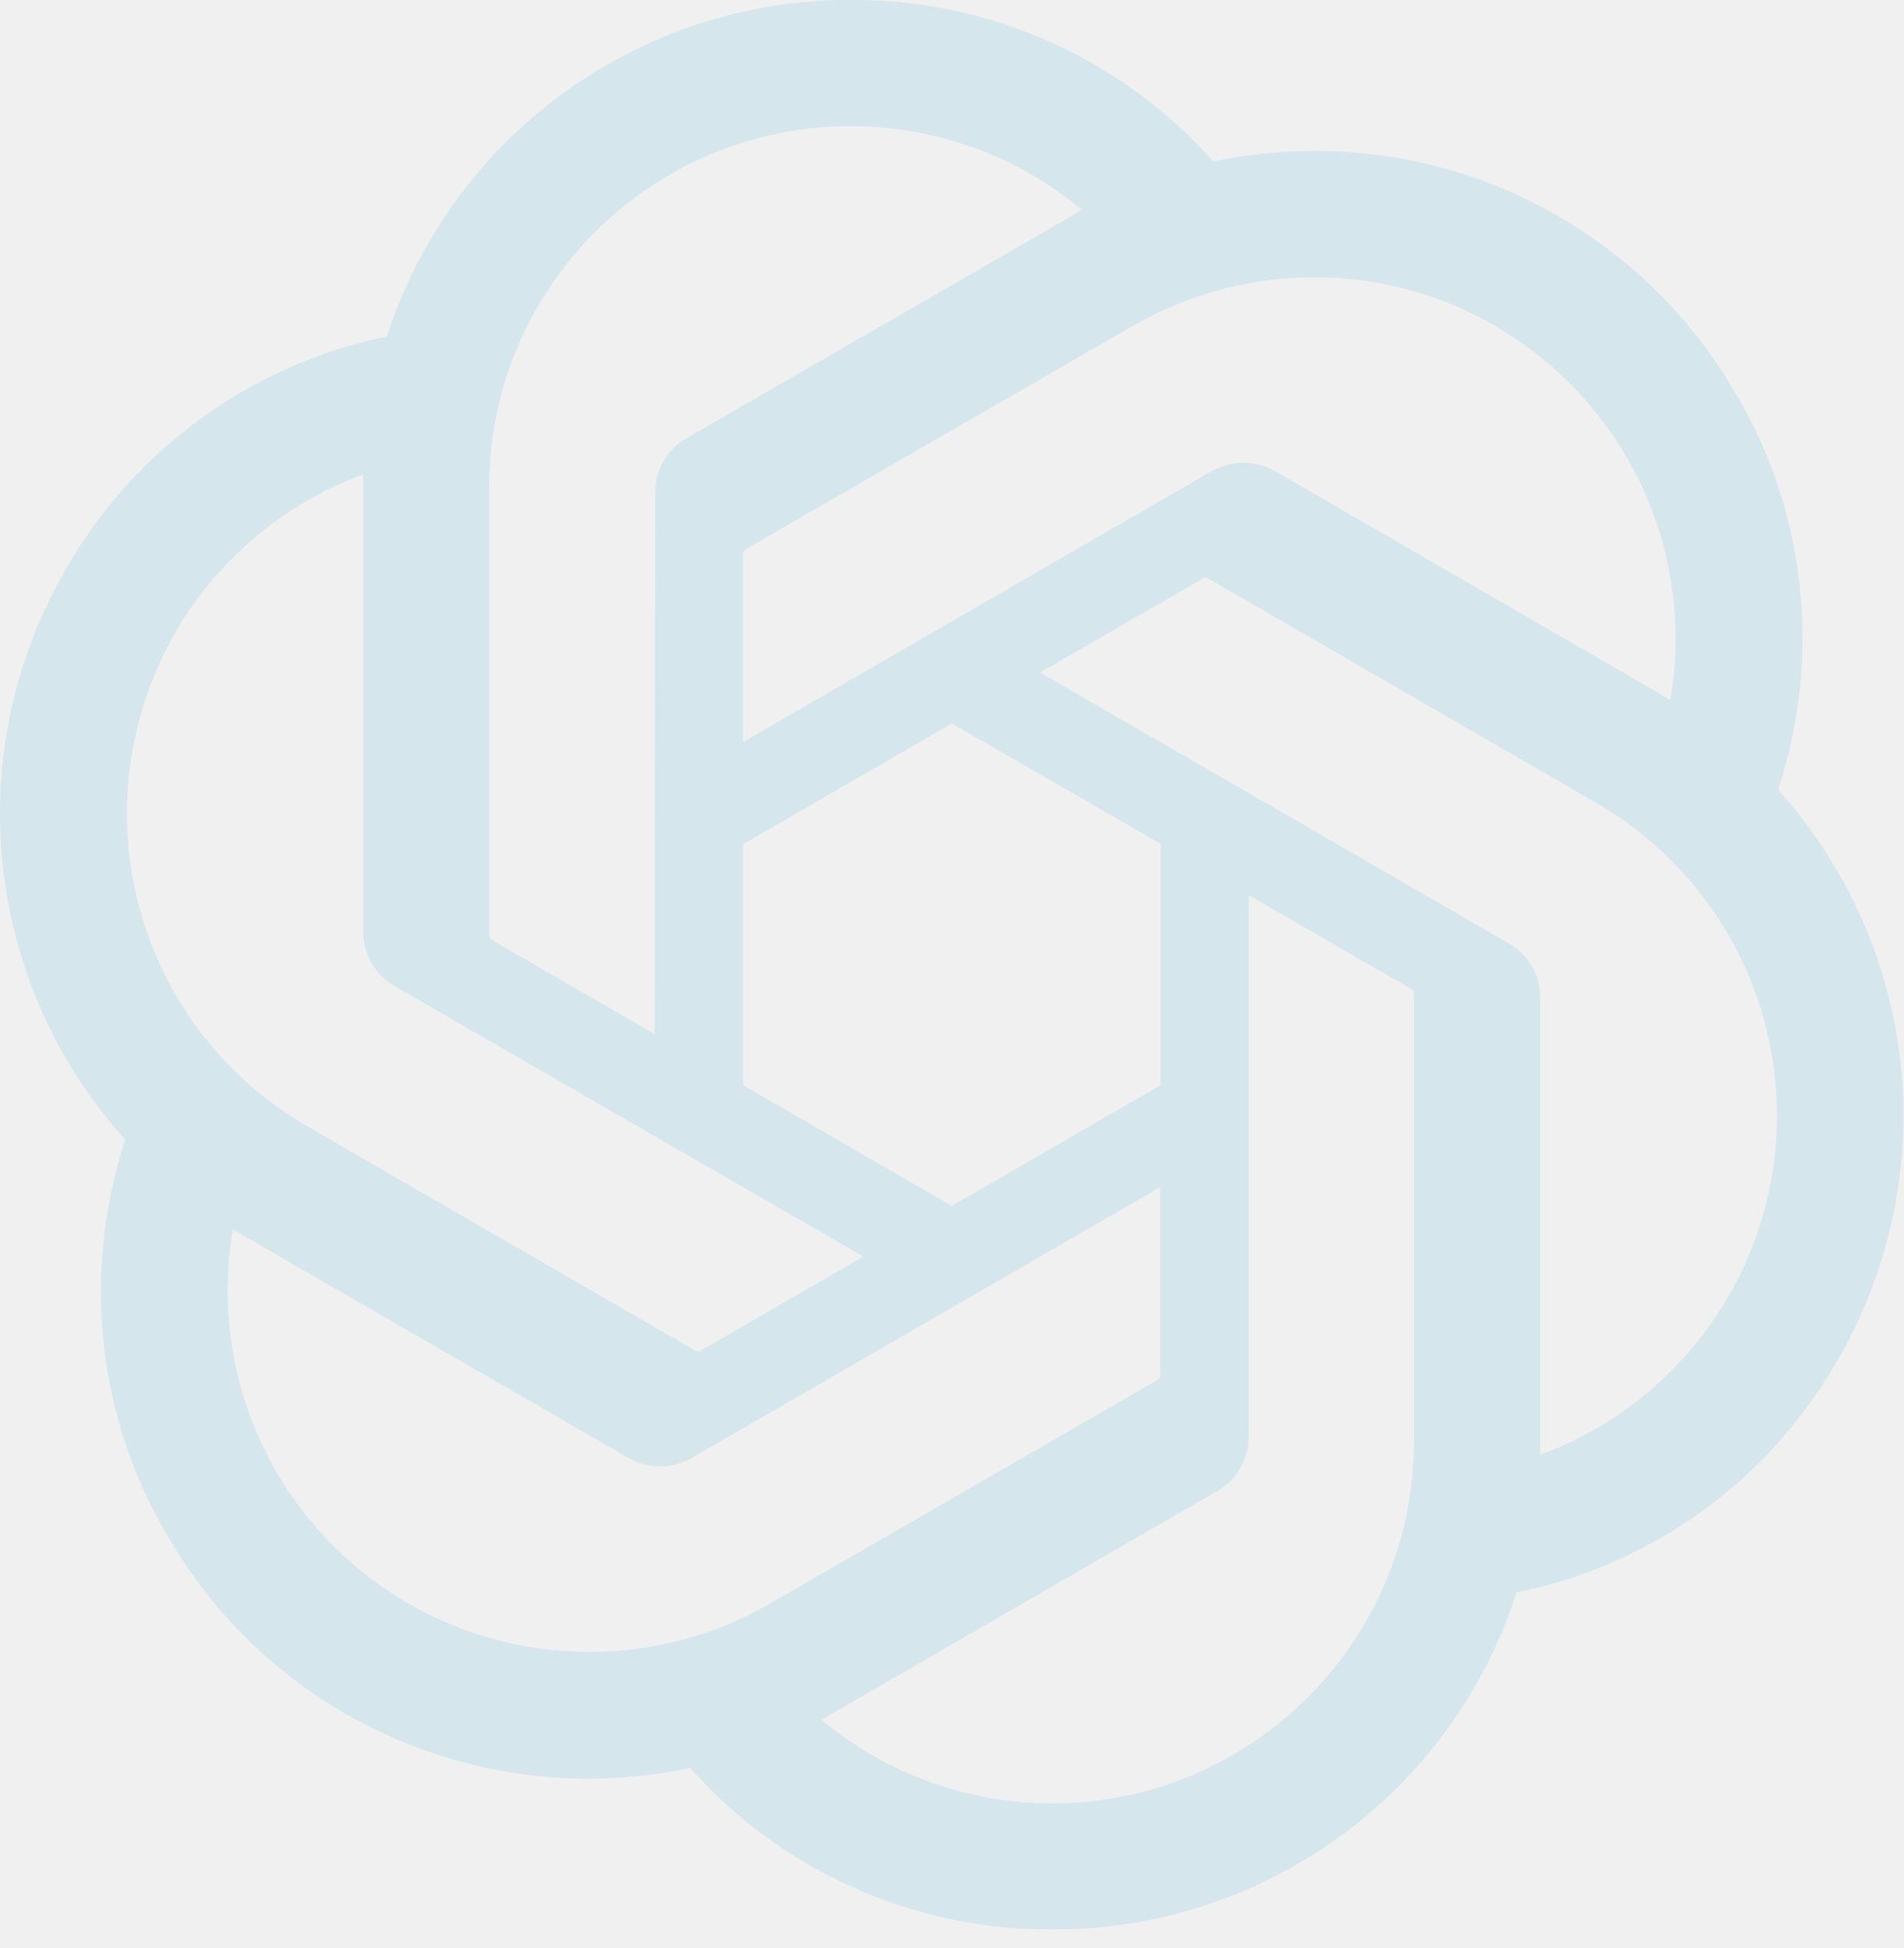
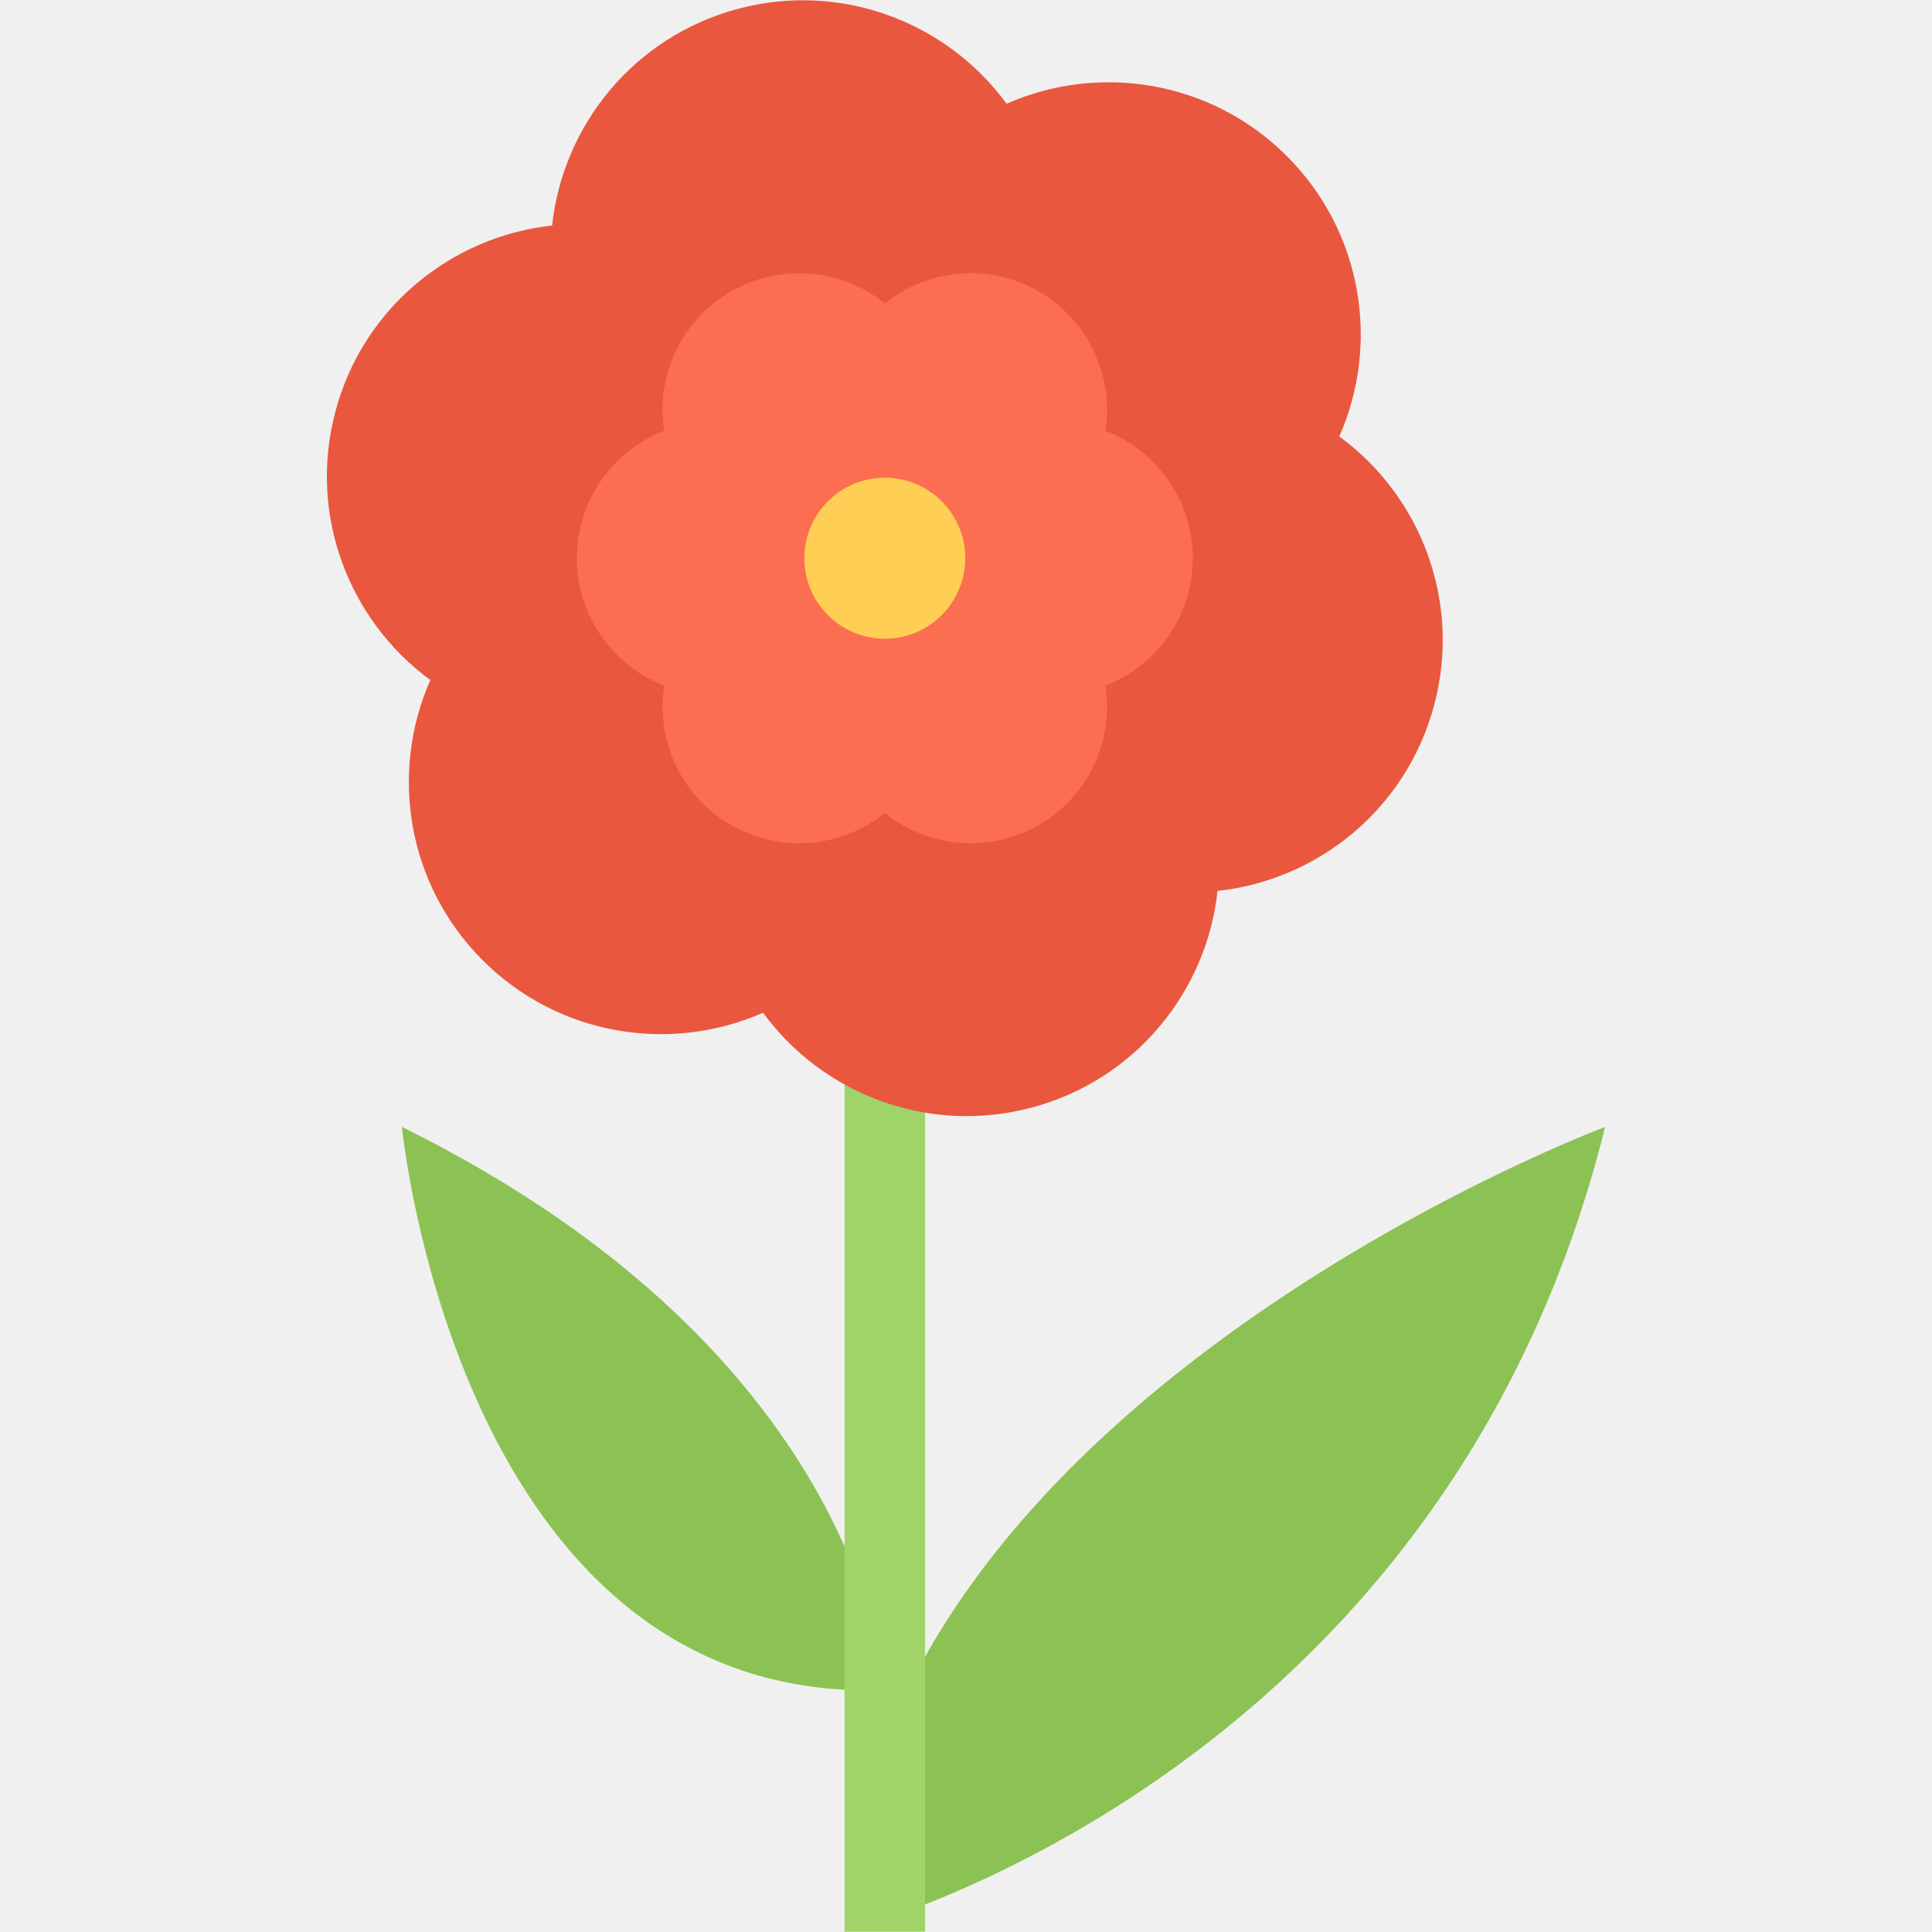
- <svg xmlns="http://www.w3.org/2000/svg" xmlns:xlink="http://www.w3.org/1999/xlink" width="43" height="44" viewBox="0 0 43 44" fill="none">
-   <defs>
-     <rect id="path_0" x="0" y="0" width="43" height="43.58" />
-   </defs>
-   <g opacity="1" transform="translate(0 0.000001981943)  rotate(0 21.5 21.79007)">
-     <mask id="bg-mask-0" fill="white">
-       <use xlink:href="#path_0" />
-     </mask>
-     <g mask="url(#bg-mask-0)">
-       <path id="分组 1" fill-rule="evenodd" style="fill:#8BCAE0" transform="translate(0 0)  rotate(0 21.5 21.79007)" opacity="0.27" d="M40.17 17.84L40.17 17.84C40.53 16.73 40.72 15.57 40.72 14.41C40.72 12.48 40.21 10.58 39.23 8.92C37.27 5.51 33.64 3.41 29.71 3.41C28.94 3.41 28.16 3.49 27.41 3.65C25.35 1.33 22.39 0 19.29 0L19.22 0L19.19 0C14.43 0 10.21 3.07 8.74 7.6C5.68 8.23 3.03 10.15 1.48 12.87C0.51 14.54 0 16.45 0 18.38C0 21.1 1.01 23.73 2.83 25.74C2.47 26.85 2.28 28.01 2.28 29.17C2.28 31.1 2.79 33 3.77 34.66C6.14 38.8 10.92 40.93 15.59 39.93C17.65 42.25 20.61 43.58 23.71 43.58L23.78 43.58L23.81 43.58C28.57 43.58 32.8 40.51 34.26 35.97C37.33 35.35 39.97 33.43 41.52 30.71C42.49 29.03 43 27.13 43 25.2C43 22.48 41.99 19.86 40.17 17.84Z M18.817 38.695C18.727 38.745 18.647 38.795 18.557 38.845C20.017 40.065 21.867 40.735 23.777 40.735L23.787 40.735C28.287 40.725 31.937 37.065 31.947 32.565L31.947 22.435C31.937 22.385 31.907 22.355 31.877 22.335L28.207 20.215L28.207 32.455C28.207 32.965 27.937 33.435 27.487 33.685L18.817 38.695Z M17.393 36.223L26.163 31.163C26.203 31.133 26.223 31.093 26.223 31.053L26.213 31.053L26.213 26.813L15.623 32.933C15.183 33.183 14.643 33.183 14.203 32.933L5.523 27.923C5.443 27.873 5.323 27.803 5.263 27.763C5.183 28.223 5.143 28.693 5.143 29.163C5.143 30.593 5.523 31.993 6.233 33.233L6.233 33.233C7.703 35.763 10.393 37.313 13.313 37.313C14.743 37.313 16.153 36.943 17.393 36.223Z M8.206 11.013C8.206 10.923 8.206 10.783 8.206 10.713C6.416 11.373 4.906 12.643 3.956 14.293L3.956 14.293C3.246 15.533 2.866 16.943 2.866 18.373C2.866 21.293 4.416 23.983 6.946 25.443L15.716 30.513C15.756 30.533 15.806 30.533 15.836 30.503L19.506 28.383L8.916 22.273C8.476 22.023 8.206 21.553 8.206 21.043L8.206 21.033L8.206 11.013Z M36.055 18.13L27.285 13.06C27.245 13.04 27.195 13.05 27.165 13.07L23.495 15.19L34.085 21.31C34.525 21.56 34.795 22.02 34.795 22.53C34.795 22.53 34.795 22.54 34.795 22.54L34.795 32.86C38.005 31.68 40.145 28.62 40.145 25.2C40.145 22.28 38.585 19.59 36.055 18.13Z M16.834 12.412C16.805 12.442 16.785 12.482 16.785 12.522L16.785 12.522L16.785 16.762L27.375 10.642C27.595 10.522 27.845 10.452 28.095 10.452C28.345 10.452 28.584 10.522 28.805 10.642L37.484 15.662C37.565 15.712 37.654 15.762 37.734 15.812L37.734 15.812C37.815 15.352 37.855 14.892 37.855 14.432C37.855 9.922 34.194 6.262 29.684 6.262C28.255 6.262 26.855 6.642 25.605 7.352L16.834 12.412Z M19.221 2.849C14.711 2.849 11.051 6.499 11.051 11.009L11.051 21.139C11.061 21.189 11.081 21.219 11.121 21.239L14.791 23.359L14.801 11.129L14.801 11.119C14.801 10.619 15.071 10.149 15.511 9.899L24.191 4.889C24.261 4.839 24.381 4.779 24.441 4.739C22.981 3.519 21.131 2.849 19.221 2.849Z M16.783 24.51L21.503 27.24L26.223 24.51L26.223 19.06L21.503 16.34L16.783 19.07L16.783 24.51Z " />
-     </g>
-   </g>
+ <svg xmlns="http://www.w3.org/2000/svg" t="1688539316468" class="icon" viewBox="0 0 1024 1024" version="1.1" p-id="4794" width="42" height="42">
+   <path d="M447.636 1023.852s316.482-78.664 403.112-426.556c0-0.002-392.07 146.642-403.112 426.556z" fill="#8CC153" p-id="4795" />
+   <path d="M468.958 895.796s-7.608-175.79-255.922-298.502c0 0 29.71 306.5 255.922 298.502z" fill="#8CC153" p-id="4796" />
+   <path d="M447.636 561.304h42.658v462.546h-42.658z" fill="#A0D468" p-id="4797" />
+   <path d="M709.854 231.342c21.65-49.046 12.402-108.436-27.774-148.58-40.142-40.176-99.532-49.422-148.564-27.774-31.632-43.266-87.678-64.946-142.552-50.264-54.874 14.714-92.582 61.512-98.33 114.808-53.28 5.748-100.094 43.456-114.792 98.314-14.714 54.89 6.982 110.936 50.25 142.582-21.666 49.016-12.418 108.404 27.758 148.548 40.174 40.174 99.546 49.422 148.58 27.772 31.616 43.27 87.662 64.95 142.566 50.234 54.86-14.682 92.566-61.48 98.314-114.778 53.294-5.748 100.096-43.456 114.778-98.314 14.712-54.886-6.966-110.932-50.234-142.548z" fill="#E9573F" p-id="4798" />
+   <path d="M585.922 363.396c27.086-10.498 46.268-36.77 46.268-67.542 0-30.74-19.182-57.044-46.268-67.51 4.468-28.678-8.684-58.452-35.332-73.822-26.648-15.402-59.014-11.902-81.618 6.31-22.618-18.212-54.968-21.68-81.616-6.31-26.648 15.37-39.8 45.142-35.348 73.822-27.054 10.466-46.252 36.77-46.252 67.51 0 30.772 19.198 57.076 46.268 67.542-4.468 28.678 8.684 58.452 35.334 73.822 26.648 15.37 58.998 11.902 81.616-6.31 22.602 18.212 54.954 21.68 81.618 6.31 26.646-15.37 39.798-45.142 35.33-73.822z" fill="#FC6E51" p-id="4799" />
+   <path d="M511.616 295.854c0 23.556-19.088 42.674-42.644 42.674-23.572 0-42.66-19.12-42.66-42.674s19.088-42.644 42.66-42.644c23.556 0 42.644 19.088 42.644 42.644z" fill="#FFCE54" p-id="4800" />
</svg>
